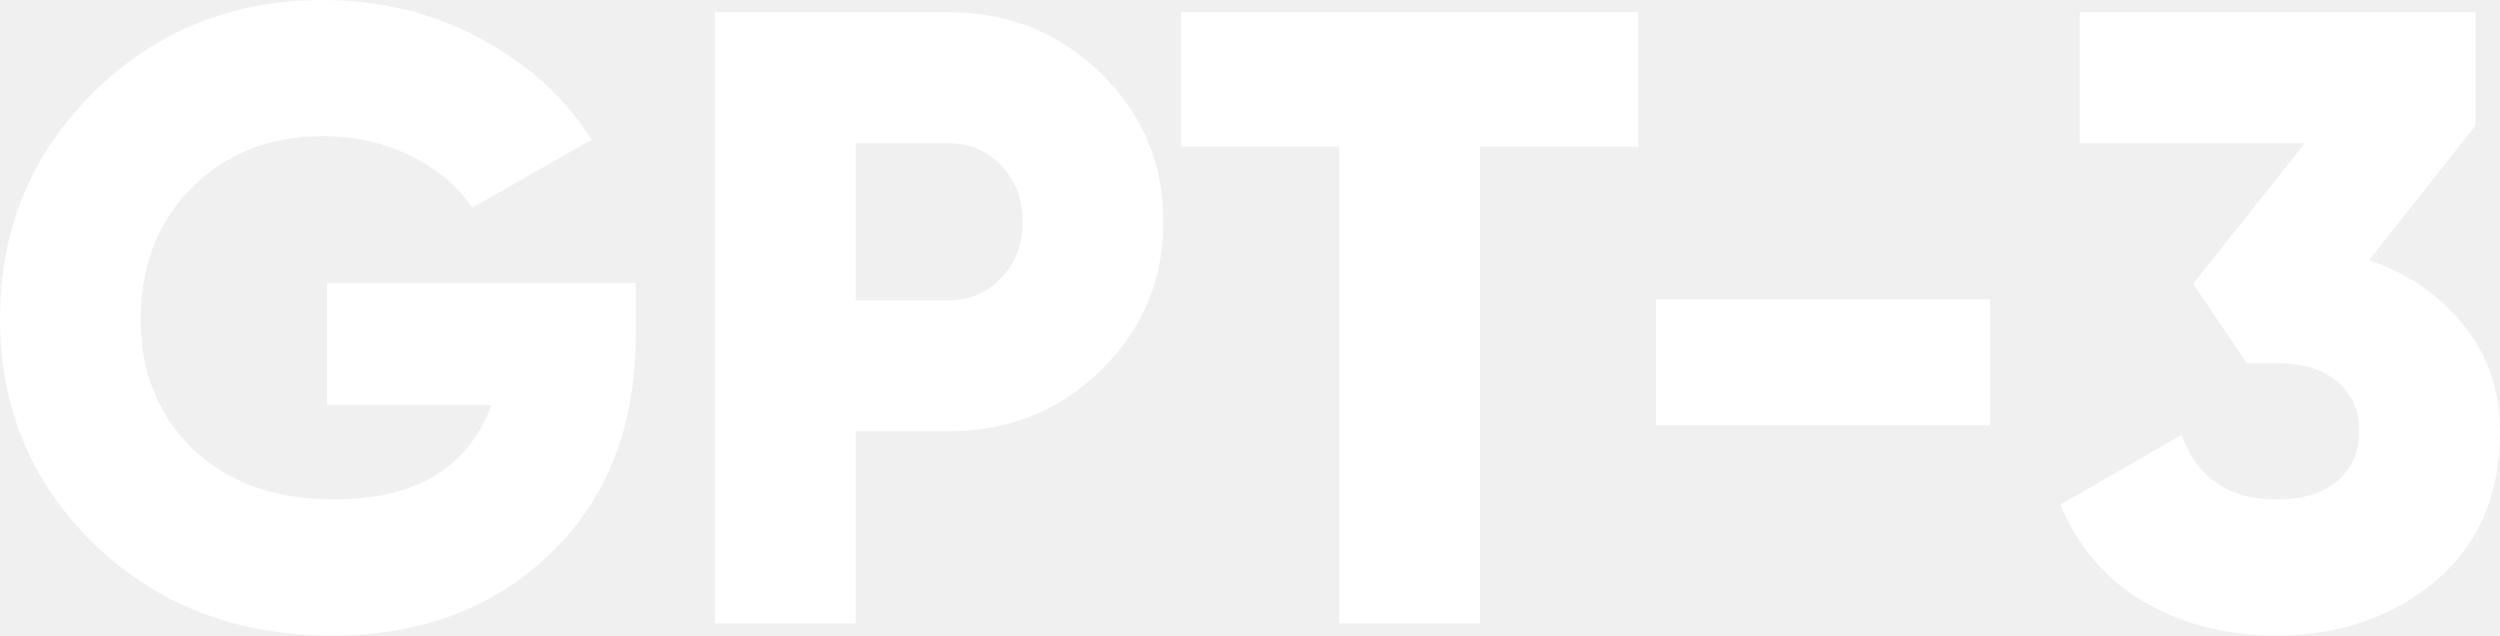
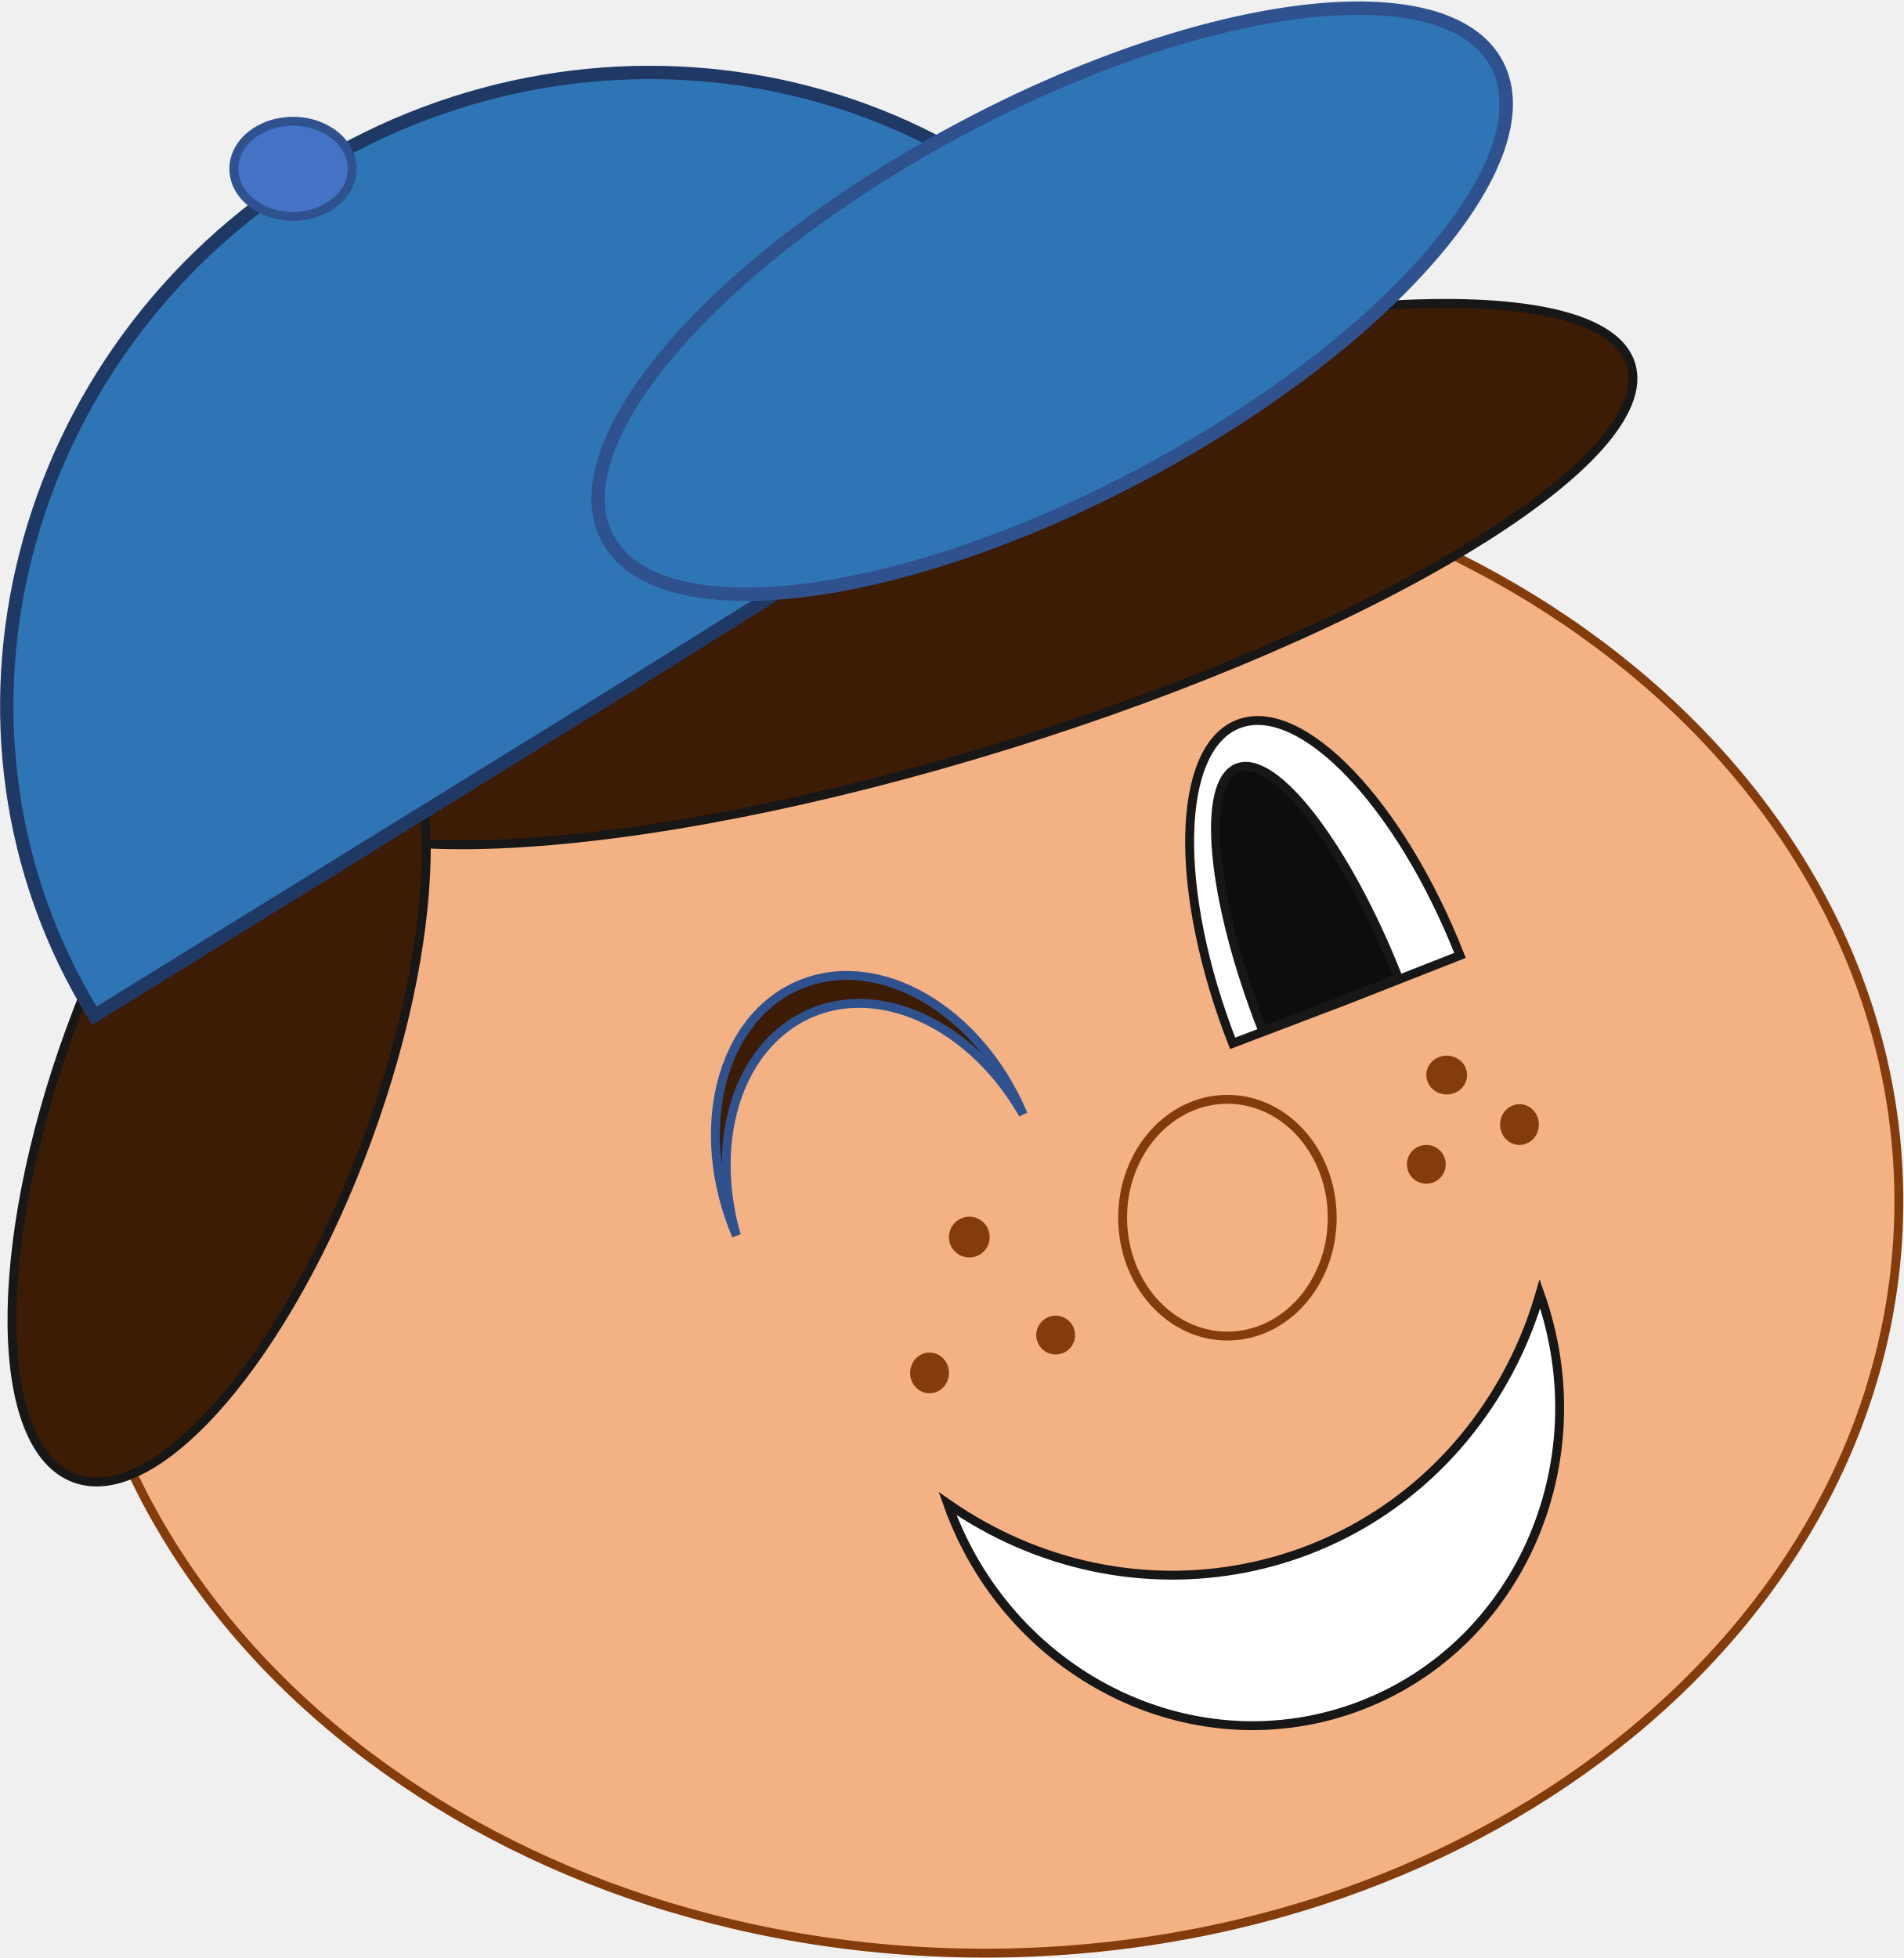
- <svg xmlns="http://www.w3.org/2000/svg" width="118" height="30" viewBox="0 0 118 30" fill="none">
-   <path d="M30.003 13.352V15.824C30.003 20.137 28.647 23.585 25.936 26.168C23.253 28.723 19.836 30 15.686 30C11.177 30 7.428 28.558 4.44 25.673C1.48 22.788 0 19.244 0 15.041C0 10.838 1.466 7.28 4.399 4.368C7.359 1.456 10.969 0 15.23 0C17.941 0 20.417 0.604 22.658 1.813C24.926 3.022 26.683 4.615 27.928 6.593L22.284 9.808C21.648 8.819 20.694 8.008 19.421 7.376C18.176 6.745 16.765 6.429 15.188 6.429C12.726 6.429 10.679 7.239 9.047 8.86C7.442 10.481 6.64 12.555 6.64 15.082C6.64 17.582 7.47 19.629 9.13 21.223C10.79 22.788 13.003 23.571 15.769 23.571C19.615 23.571 22.091 22.088 23.197 19.121H15.437V13.352H30.003Z" fill="white" />
-   <path d="M44.743 0.577C47.593 0.577 50 1.538 51.964 3.462C53.928 5.385 54.91 7.72 54.91 10.467C54.91 13.214 53.928 15.55 51.964 17.473C50 19.396 47.593 20.357 44.743 20.357H40.386V29.423H33.746V0.577H44.743ZM44.743 14.176C45.767 14.176 46.611 13.819 47.275 13.104C47.938 12.39 48.27 11.511 48.27 10.467C48.27 9.423 47.938 8.544 47.275 7.83C46.611 7.115 45.767 6.758 44.743 6.758H40.386V14.176H44.743Z" fill="white" />
-   <path d="M77.322 0.577V6.923H69.853V29.423H63.213V6.923H55.743V0.577H77.322Z" fill="white" />
-   <path d="M78.162 20.069V14.135H93.931V20.069H78.162Z" fill="white" />
-   <path d="M111.817 12.28C113.67 12.912 115.164 13.942 116.299 15.371C117.433 16.772 118 18.434 118 20.357C118 23.379 116.976 25.742 114.929 27.445C112.882 29.148 110.378 30 107.418 30C105.122 30 103.061 29.478 101.235 28.434C99.437 27.39 98.109 25.852 97.251 23.819L102.978 20.522C103.697 22.555 105.177 23.571 107.418 23.571C108.718 23.571 109.7 23.269 110.364 22.665C111.028 22.06 111.36 21.291 111.36 20.357C111.36 19.423 111.028 18.654 110.364 18.049C109.7 17.445 108.718 17.143 107.418 17.143H106.049L103.517 13.393L108.787 6.758H98.164V0.577H116.838V5.934L111.817 12.28Z" fill="white" />
+ <svg xmlns="http://www.w3.org/2000/svg" width="981" height="1009" xml:space="preserve" overflow="hidden">
+   <defs>
+     <clipPath id="clip0">
+       <rect x="1651" y="915" width="981" height="1009" />
+     </clipPath>
+   </defs>
+   <g clip-path="url(#clip0)" transform="translate(-1651 -915)">
+     <path d="M1687.5 1534C1687.5 1319.99 1898.37 1146.5 2158.5 1146.5 2418.63 1146.5 2629.5 1319.99 2629.5 1534 2629.5 1748.01 2418.63 1921.5 2158.5 1921.5 1898.37 1921.5 1687.5 1748.01 1687.5 1534Z" stroke="#843C0C" stroke-width="4.583" stroke-miterlimit="8" fill="#F4B183" fill-rule="evenodd" />
+     <path d="M2229.5 1542.5C2229.5 1508.81 2253.68 1481.5 2283.5 1481.5 2313.32 1481.5 2337.5 1508.81 2337.5 1542.5 2337.5 1576.19 2313.32 1603.5 2283.5 1603.5 2253.68 1603.5 2229.5 1576.19 2229.5 1542.5Z" stroke="#843C0C" stroke-width="4.583" stroke-miterlimit="8" fill="#F4B183" fill-rule="evenodd" />
+     <path d="M2444.54 1581.75C2475.74 1669.85 2432.71 1765.48 2348.42 1795.33 2264.14 1825.18 2170.51 1777.96 2139.31 1689.86 2233.73 1755.57 2359.63 1731.08 2420.51 1635.15 2430.96 1618.69 2439.05 1600.71 2444.54 1581.75Z" stroke="#181717" stroke-width="4.583" stroke-miterlimit="8" fill="#FFFFFF" fill-rule="evenodd" />
+     <path d="M1793.4 1318.96C1778.33 1270.29 1922.35 1182.43 2115.1 1122.72 2307.84 1063.01 2476.32 1054.06 2491.39 1102.73 2506.47 1151.4 2362.44 1239.26 2169.7 1298.97 1976.95 1358.68 1808.48 1367.63 1793.4 1318.96Z" stroke="#181717" stroke-width="4.583" stroke-miterlimit="8" fill="#3D1C05" fill-rule="evenodd" />
+     <path d="M1689.54 1676.76C1647.25 1661.29 1646.27 1557.73 1687.36 1445.45 1728.44 1333.17 1796.03 1254.69 1838.32 1270.17 1880.61 1285.64 1881.58 1389.21 1840.5 1501.48 1799.41 1613.76 1731.82 1692.24 1689.54 1676.76Z" stroke="#181717" stroke-width="4.583" stroke-miterlimit="8" fill="#3D1C05" fill-rule="evenodd" />
+     <path d="M1699.63 1438.41C1609.04 1291.62 1659.04 1096.36 1811.32 1002.28 1962.91 908.614 2158.88 950.483 2250.03 1096.01L1975.36 1268.05Z" stroke="#203864" stroke-width="6.875" stroke-miterlimit="8" fill="#2E75B6" fill-rule="evenodd" />
+     <path d="M1964.08 1192.45C1937.95 1143.48 2019.36 1049.06 2145.89 981.554 2272.43 914.045 2396.19 899.012 2422.31 947.977 2448.44 996.943 2367.03 1091.36 2240.49 1158.87 2113.96 1226.38 1990.2 1241.41 1964.08 1192.45Z" stroke="#2F528F" stroke-width="6.875" stroke-miterlimit="8" fill="#2E75B6" fill-rule="evenodd" />
+     <path d="M1771.5 1002C1771.5 988.469 1785.16 977.5 1802 977.5 1818.84 977.5 1832.5 988.469 1832.5 1002 1832.5 1015.53 1818.84 1026.5 1802 1026.5 1785.16 1026.5 1771.5 1015.53 1771.5 1002Z" stroke="#2F528F" stroke-width="4.583" stroke-miterlimit="8" fill="#4472C4" fill-rule="evenodd" />
+     <path d="M2286.2 1452.65C2255.47 1374.08 2256.85 1300.38 2289.27 1288.05 2321.59 1275.76 2372.58 1329.08 2403.35 1407.34L2344.91 1430.32Z" stroke="#181717" stroke-width="4.583" stroke-miterlimit="8" fill="#FFFFFF" fill-rule="evenodd" />
+     <path d="M2030.46 1551.71C2007.6 1497.63 2022.14 1439.81 2062.95 1422.55 2103.76 1405.3 2155.38 1435.15 2178.25 1489.22 2148.83 1437.92 2094.88 1417.35 2057.74 1443.28 2028.71 1463.56 2017.71 1507.28 2030.46 1551.71Z" stroke="#2F528F" stroke-width="4.583" stroke-miterlimit="8" fill="#3D1C05" fill-rule="evenodd" />
+     <path d="M2386 1469C2386 1463.48 2390.7 1459 2396.5 1459 2402.3 1459 2407 1463.48 2407 1469 2407 1474.52 2402.3 1479 2396.5 1479 2390.7 1479 2386 1474.52 2386 1469Z" fill="#843C0C" fill-rule="evenodd" />
+     <path d="M2376 1515C2376 1509.48 2380.48 1505 2386 1505 2391.52 1505 2396 1509.48 2396 1515 2396 1520.52 2391.52 1525 2386 1525 2380.48 1525 2376 1520.52 2376 1515Z" fill="#843C0C" fill-rule="evenodd" />
+     <path d="M2424 1494.5C2424 1488.7 2428.48 1484 2434 1484 2439.52 1484 2444 1488.7 2444 1494.5 2444 1500.3 2439.52 1505 2434 1505 2428.48 1505 2424 1500.3 2424 1494.5Z" fill="#843C0C" fill-rule="evenodd" />
+     <path d="M2140 1552.5C2140 1546.7 2144.7 1542 2150.5 1542 2156.3 1542 2161 1546.7 2161 1552.5 2161 1558.3 2156.3 1563 2150.5 1563 2144.7 1563 2140 1558.3 2140 1552.5Z" fill="#843C0C" fill-rule="evenodd" />
+     <path d="M2120 1622.5C2120 1616.7 2124.48 1612 2130 1612 2135.52 1612 2140 1616.7 2140 1622.5 2140 1628.3 2135.52 1633 2130 1633 2124.48 1633 2120 1628.3 2120 1622.5Z" fill="#843C0C" fill-rule="evenodd" />
+     <path d="M2185 1603C2185 1597.48 2189.48 1593 2195 1593 2200.52 1593 2205 1597.48 2205 1603 2205 1608.52 2200.52 1613 2195 1613 2189.48 1613 2185 1608.52 2185 1603Z" fill="#843C0C" fill-rule="evenodd" />
+     <path d="M2301.68 1446.18C2275.21 1378.69 2269.44 1318 2288.8 1310.64 2308.11 1303.29 2345.15 1351.81 2371.63 1419.13L2336.73 1432.85Z" stroke="#181717" stroke-width="4.583" stroke-miterlimit="8" fill="#0D0D0D" fill-rule="evenodd" />
+   </g>
</svg>
